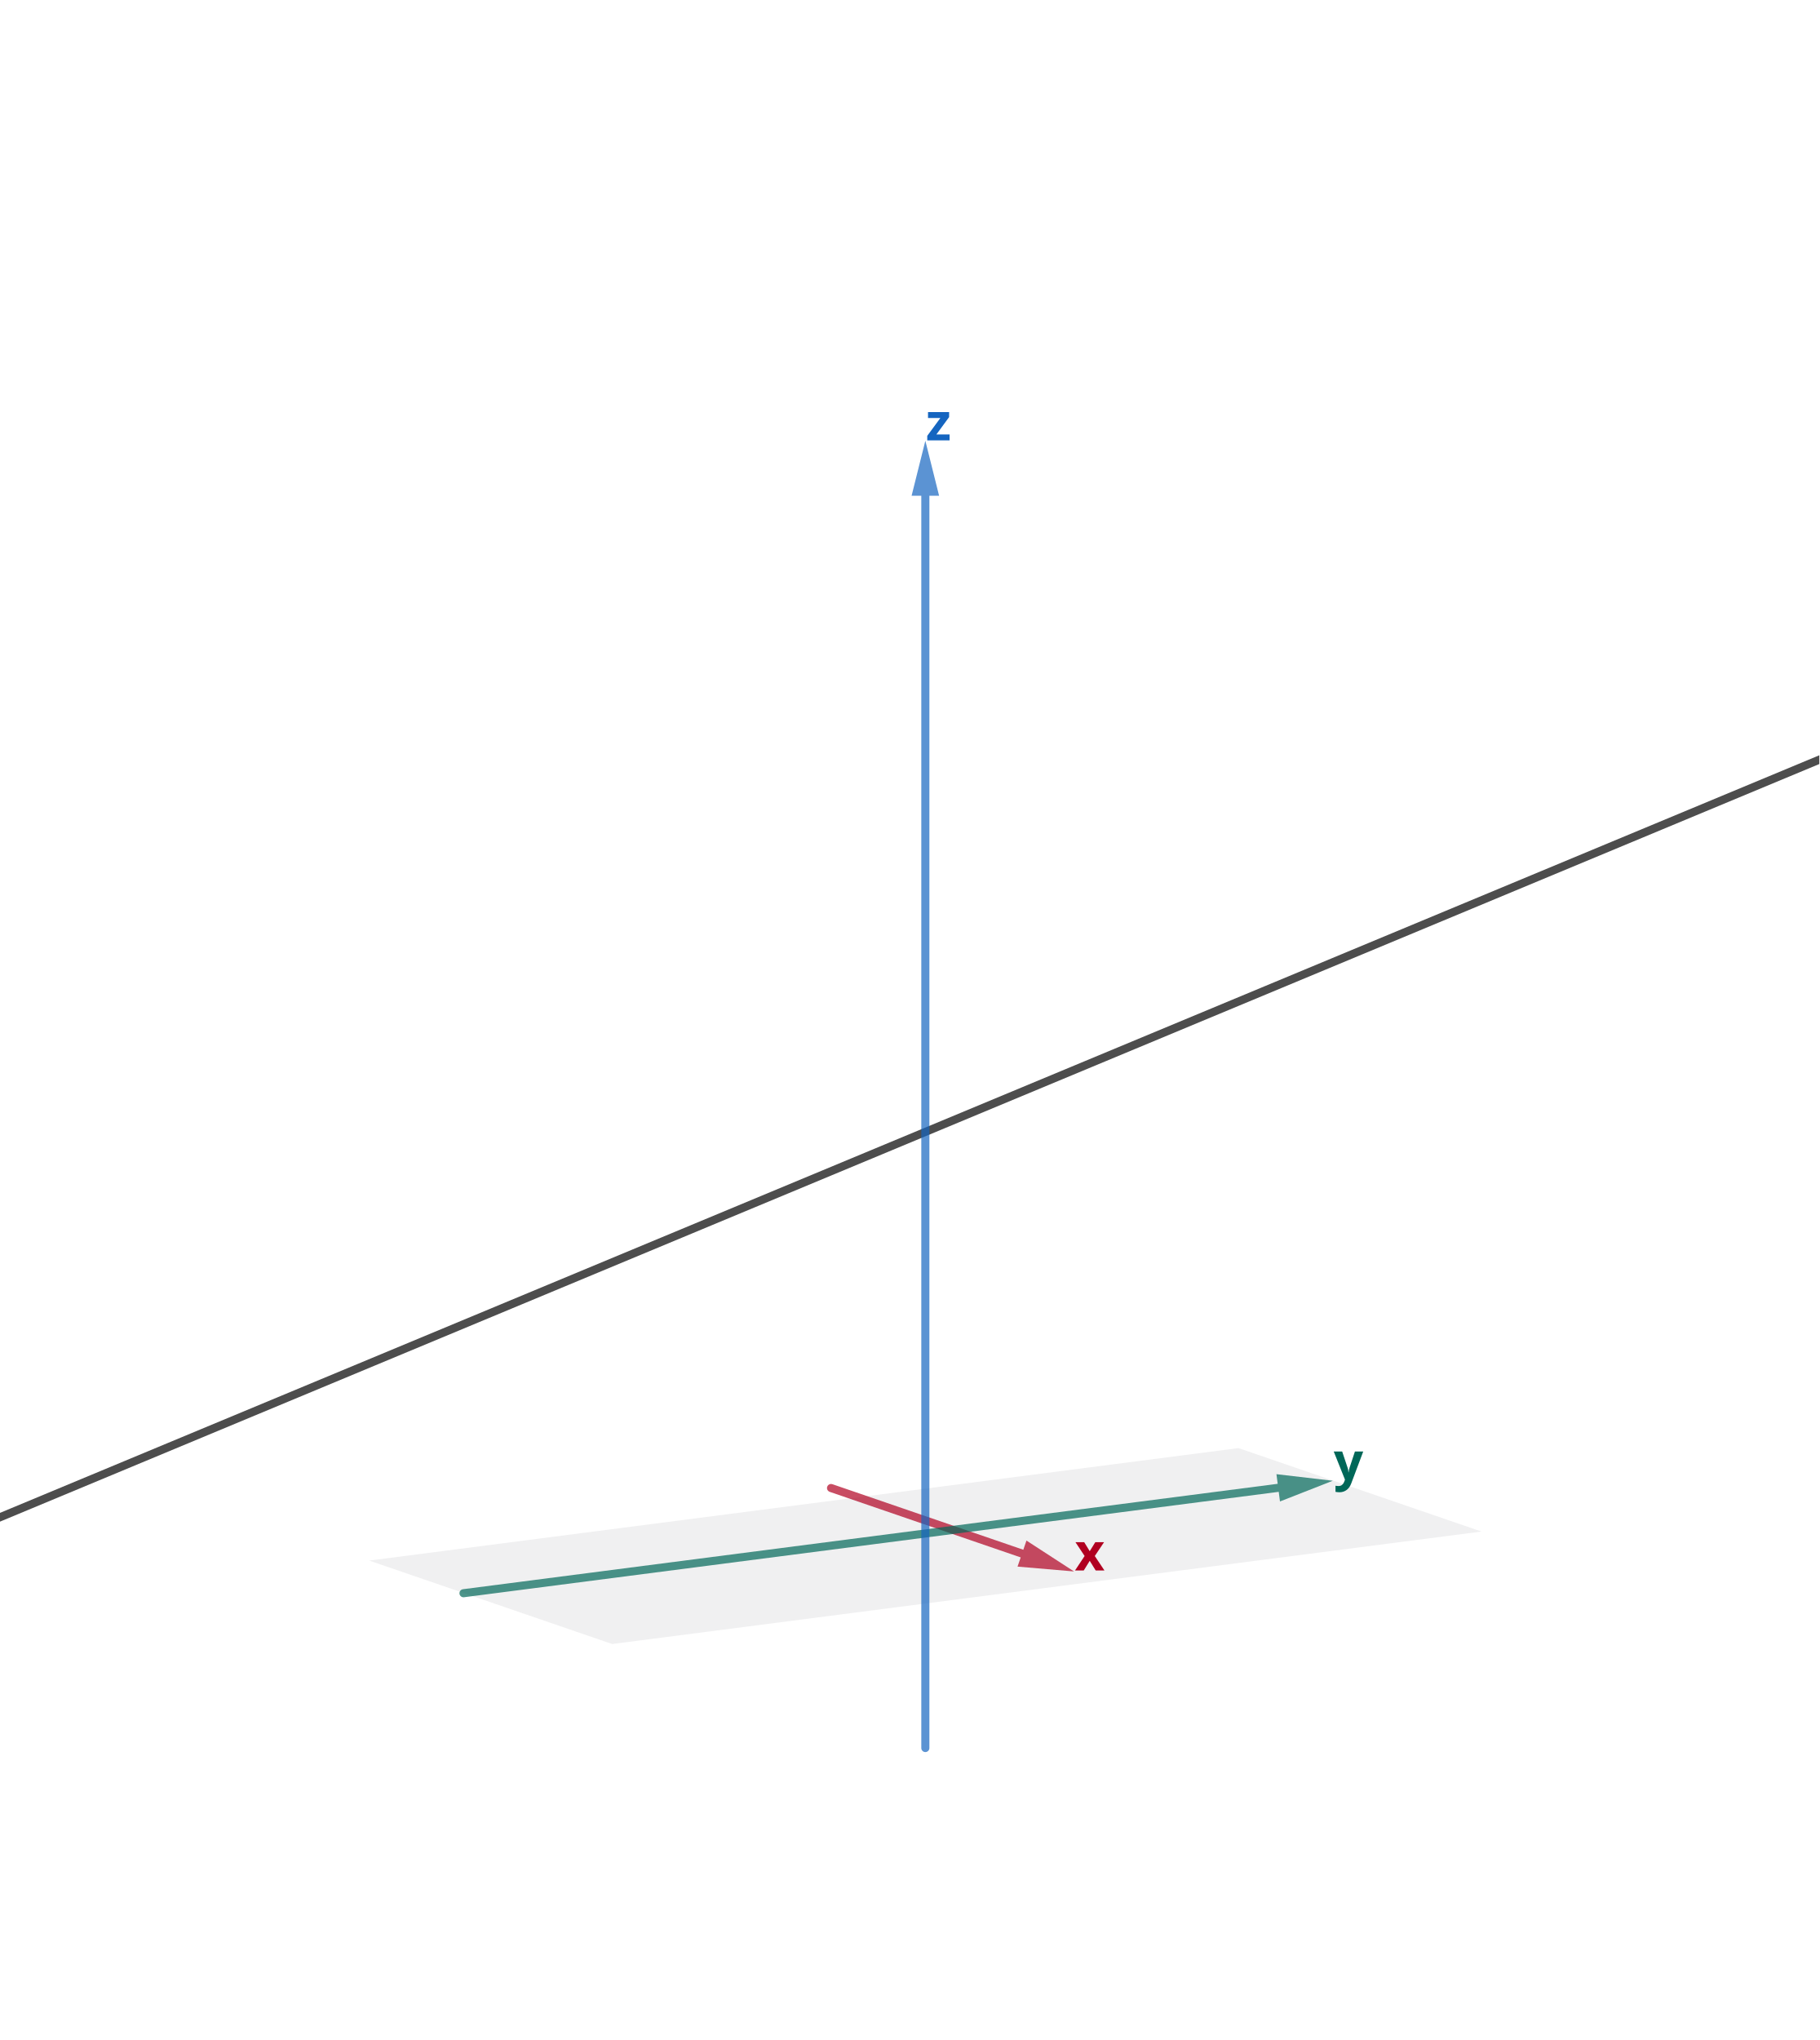
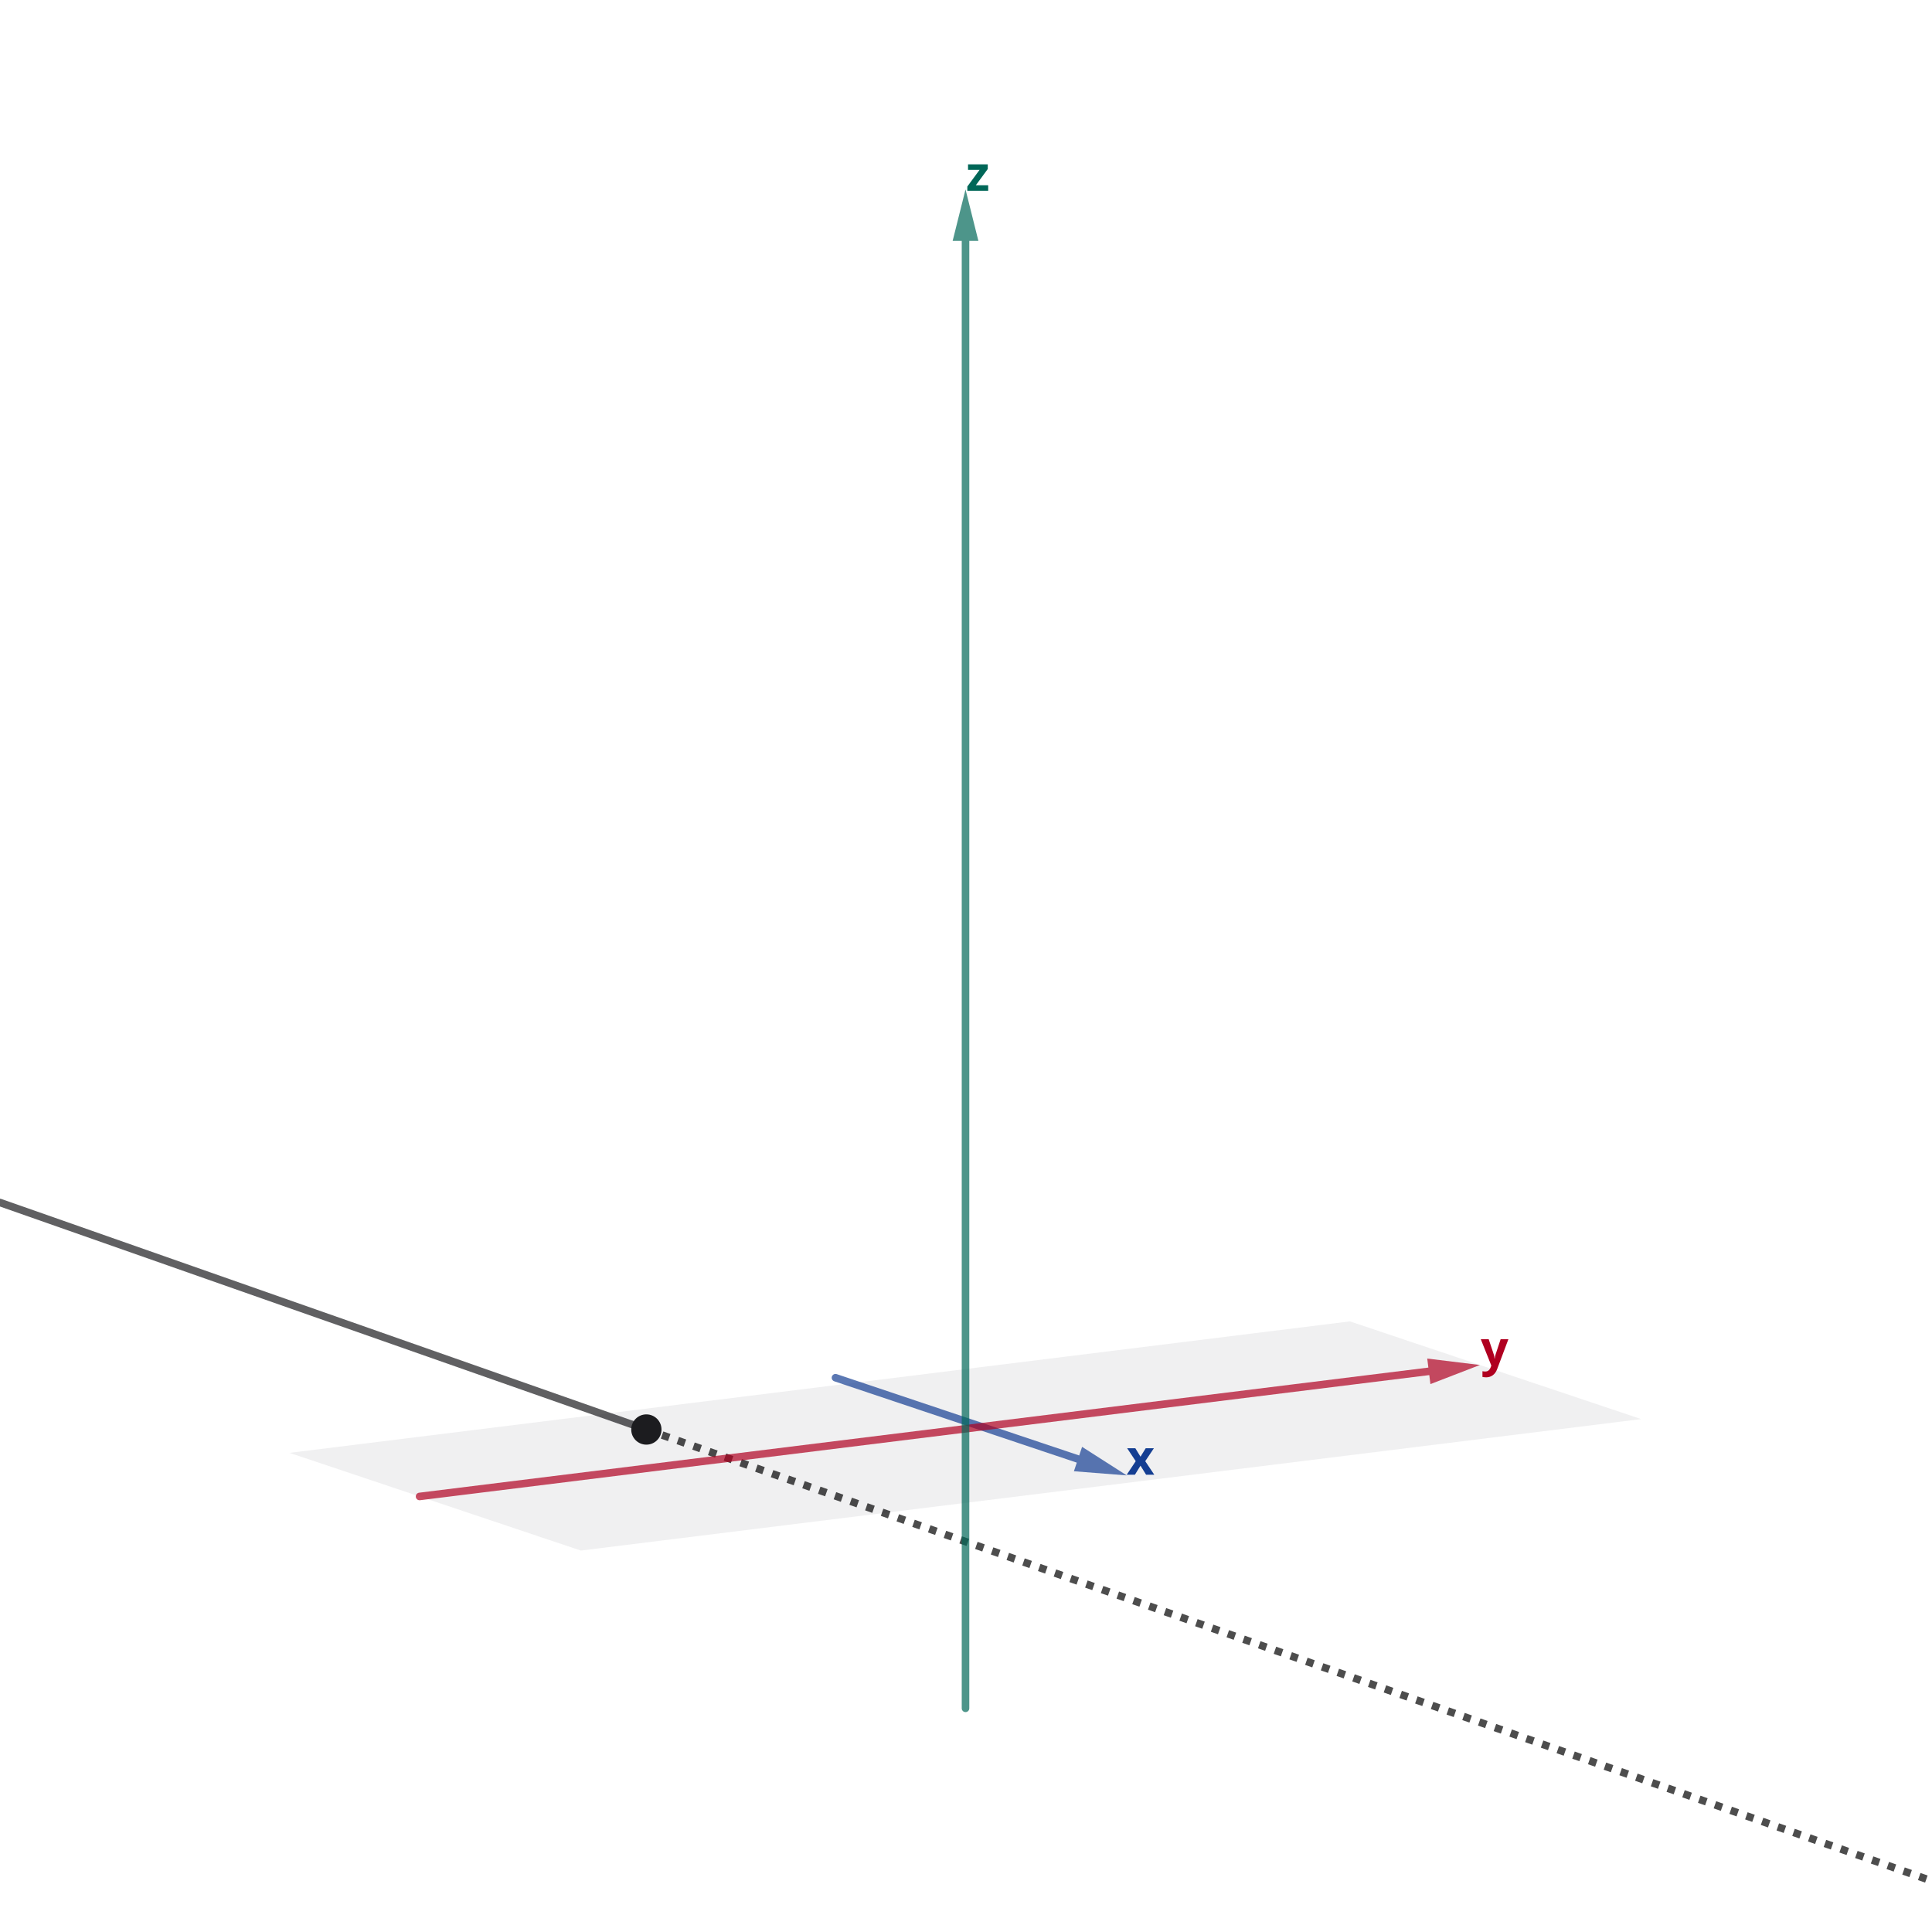
- <svg xmlns="http://www.w3.org/2000/svg" version="1.1" width="562" height="630">
+ <svg xmlns="http://www.w3.org/2000/svg" version="1.1" width="638" height="630">
  <defs>
-     <clipPath id="upSSbtfPXILo">
-       <path fill="none" stroke="none" d=" M 0 0 L 562 0 L 562 630 L 0 630 L 0 0 Z" />
+     <clipPath id="CpuvqxpkBeMX">
+       <path fill="none" stroke="none" d=" M 0 0 L 638 0 L 638 630 L 0 630 L 0 0 Z" />
    </clipPath>
  </defs>
-   <g transform="scale(1,1)" clip-path="url(#upSSbtfPXILo)">
+   <g transform="scale(1,1)" clip-path="url(#CpuvqxpkBeMX)">
    <g>
-       <path fill="rgb(110,109,115)" stroke="none" paint-order="stroke fill markers" fill-rule="evenodd" d=" M 457.644 472.979 L 382.576 447.209 L 114.048 481.943 L 189.116 507.712 Z" fill-opacity="0.098" />
-       <path fill="none" stroke="rgb(0,0,0)" paint-order="fill stroke markers" d=" M -5 470.645 L 568 232.1" stroke-opacity="0.698" stroke-linecap="round" stroke-linejoin="round" stroke-miterlimit="10" stroke-width="2.5" />
-       <path fill="rgb(176,0,32)" stroke="none" paint-order="stroke fill markers" d=" M 256.715 458.284 C 256.196 458.284 255.711 458.61 255.533 459.128 C 255.309 459.781 255.656 460.492 256.309 460.716 L 315.299 480.966 L 314.325 483.804 L 331.783 485.304 L 317.084 475.764 L 316.11 478.602 L 316.11 478.602 L 257.121 458.352 C 256.987 458.306 256.85 458.284 256.715 458.284 Z" fill-opacity="0.698" />
-       <path fill="rgb(0,103,88)" stroke="none" paint-order="stroke fill markers" d=" M 394.302 455.259 L 394.687 458.234 L 394.687 458.234 L 143.019 490.787 L 143.019 490.787 C 142.334 490.875 141.851 491.502 141.94 492.187 C 142.021 492.817 142.559 493.276 143.178 493.276 C 143.231 493.276 143.285 493.273 143.34 493.266 L 143.34 493.266 L 395.008 460.714 L 395.008 460.714 L 395.393 463.689 L 411.707 457.293 L 394.302 455.259 Z" fill-opacity="0.698" />
-       <path fill="rgb(21,101,192)" stroke="none" paint-order="stroke fill markers" d=" M 285.846 136.106 L 281.596 153.106 L 284.596 153.106 L 284.596 539.831 C 284.596 540.521 285.156 541.081 285.846 541.081 C 286.537 541.081 287.096 540.521 287.096 539.831 L 287.096 153.106 L 290.096 153.106 L 285.846 136.106 Z" fill-opacity="0.698" />
-       <text fill="rgb(21,101,192)" stroke="none" font-family="geogebra-sans-serif, sans-serif" font-size="16px" font-style="normal" font-weight="bold" text-decoration="normal" x="286" y="136" text-anchor="start" dominant-baseline="alphabetic" fill-opacity="1">z</text>
-       <text fill="rgb(176,0,32)" stroke="none" font-family="geogebra-sans-serif, sans-serif" font-size="16px" font-style="normal" font-weight="bold" text-decoration="normal" x="332" y="485" text-anchor="start" dominant-baseline="alphabetic" fill-opacity="1">x</text>
-       <text fill="rgb(0,103,88)" stroke="none" font-family="geogebra-sans-serif, sans-serif" font-size="16px" font-style="normal" font-weight="bold" text-decoration="normal" x="412" y="457" text-anchor="start" dominant-baseline="alphabetic" fill-opacity="1">y</text>
+       <path fill="rgb(110,109,115)" stroke="none" paint-order="stroke fill markers" fill-rule="evenodd" d=" M 541.97 468.634 L 191.816 512.049 L 95.617 479.783 L 445.772 436.368 Z" fill-opacity="0.098" />
+       <path fill="none" stroke="rgb(28,28,31)" paint-order="fill stroke markers" d=" M 213.448 472.077 L 0 397.113" stroke-opacity="0.698" stroke-linecap="round" stroke-linejoin="round" stroke-miterlimit="10" stroke-width="2.5" />
+       <path fill="none" stroke="rgb(0,0,0)" paint-order="fill stroke markers" d=" M 213.448 472.077 L 639 621.531" stroke-opacity="0.698" stroke-linejoin="round" stroke-miterlimit="10" stroke-width="2.5" stroke-dasharray="2.5,3" />
+       <path fill="rgb(20,62,146)" stroke="none" paint-order="stroke fill markers" d=" M 275.904 453.719 C 275.382 453.719 274.895 454.049 274.719 454.571 C 274.5 455.226 274.852 455.934 275.507 456.154 L 355.588 483.014 L 355.588 483.014 L 354.634 485.858 L 372.103 487.235 L 372.103 487.235 L 357.337 477.799 L 356.383 480.644 L 356.383 480.644 L 276.302 453.784 C 276.17 453.74 276.036 453.719 275.904 453.719 Z" fill-opacity="0.698" />
+       <path fill="rgb(176,0,32)" stroke="none" paint-order="stroke fill markers" d=" M 471.315 448.643 L 471.684 451.621 L 138.4 492.944 C 137.715 493.029 137.229 493.653 137.313 494.338 C 137.392 494.971 137.931 495.434 138.552 495.434 C 138.604 495.434 138.656 495.431 138.708 495.425 L 471.992 454.102 L 472.361 457.079 L 488.709 450.769 L 471.315 448.643 Z" fill-opacity="0.698" />
+       <path fill="rgb(0,103,88)" stroke="none" paint-order="stroke fill markers" d=" M 318.841 62.549 L 314.591 79.549 L 317.591 79.549 L 317.591 564.147 C 317.591 564.838 318.151 565.397 318.841 565.397 C 319.531 565.397 320.091 564.838 320.091 564.147 L 320.091 79.549 L 323.091 79.549 L 318.841 62.549 Z" fill-opacity="0.698" />
+       <path fill="rgb(28,28,31)" stroke="none" paint-order="stroke fill markers" d=" M 218.448 472.077 C 218.448 474.838 216.21 477.077 213.448 477.077 C 210.687 477.077 208.448 474.838 208.448 472.077 C 208.448 469.315 210.687 467.077 213.448 467.077 C 216.21 467.077 218.448 469.315 218.448 472.077 Z" fill-opacity="1" />
+       <text fill="rgb(20,62,146)" stroke="none" font-family="geogebra-sans-serif, sans-serif" font-size="16px" font-style="normal" font-weight="bold" text-decoration="normal" x="372" y="487" text-anchor="start" dominant-baseline="alphabetic" fill-opacity="1">x</text>
+       <text fill="rgb(176,0,32)" stroke="none" font-family="geogebra-sans-serif, sans-serif" font-size="16px" font-style="normal" font-weight="bold" text-decoration="normal" x="489" y="451" text-anchor="start" dominant-baseline="alphabetic" fill-opacity="1">y</text>
+       <text fill="rgb(0,103,88)" stroke="none" font-family="geogebra-sans-serif, sans-serif" font-size="16px" font-style="normal" font-weight="bold" text-decoration="normal" x="319" y="63" text-anchor="start" dominant-baseline="alphabetic" fill-opacity="1">z</text>
    </g>
  </g>
</svg>
